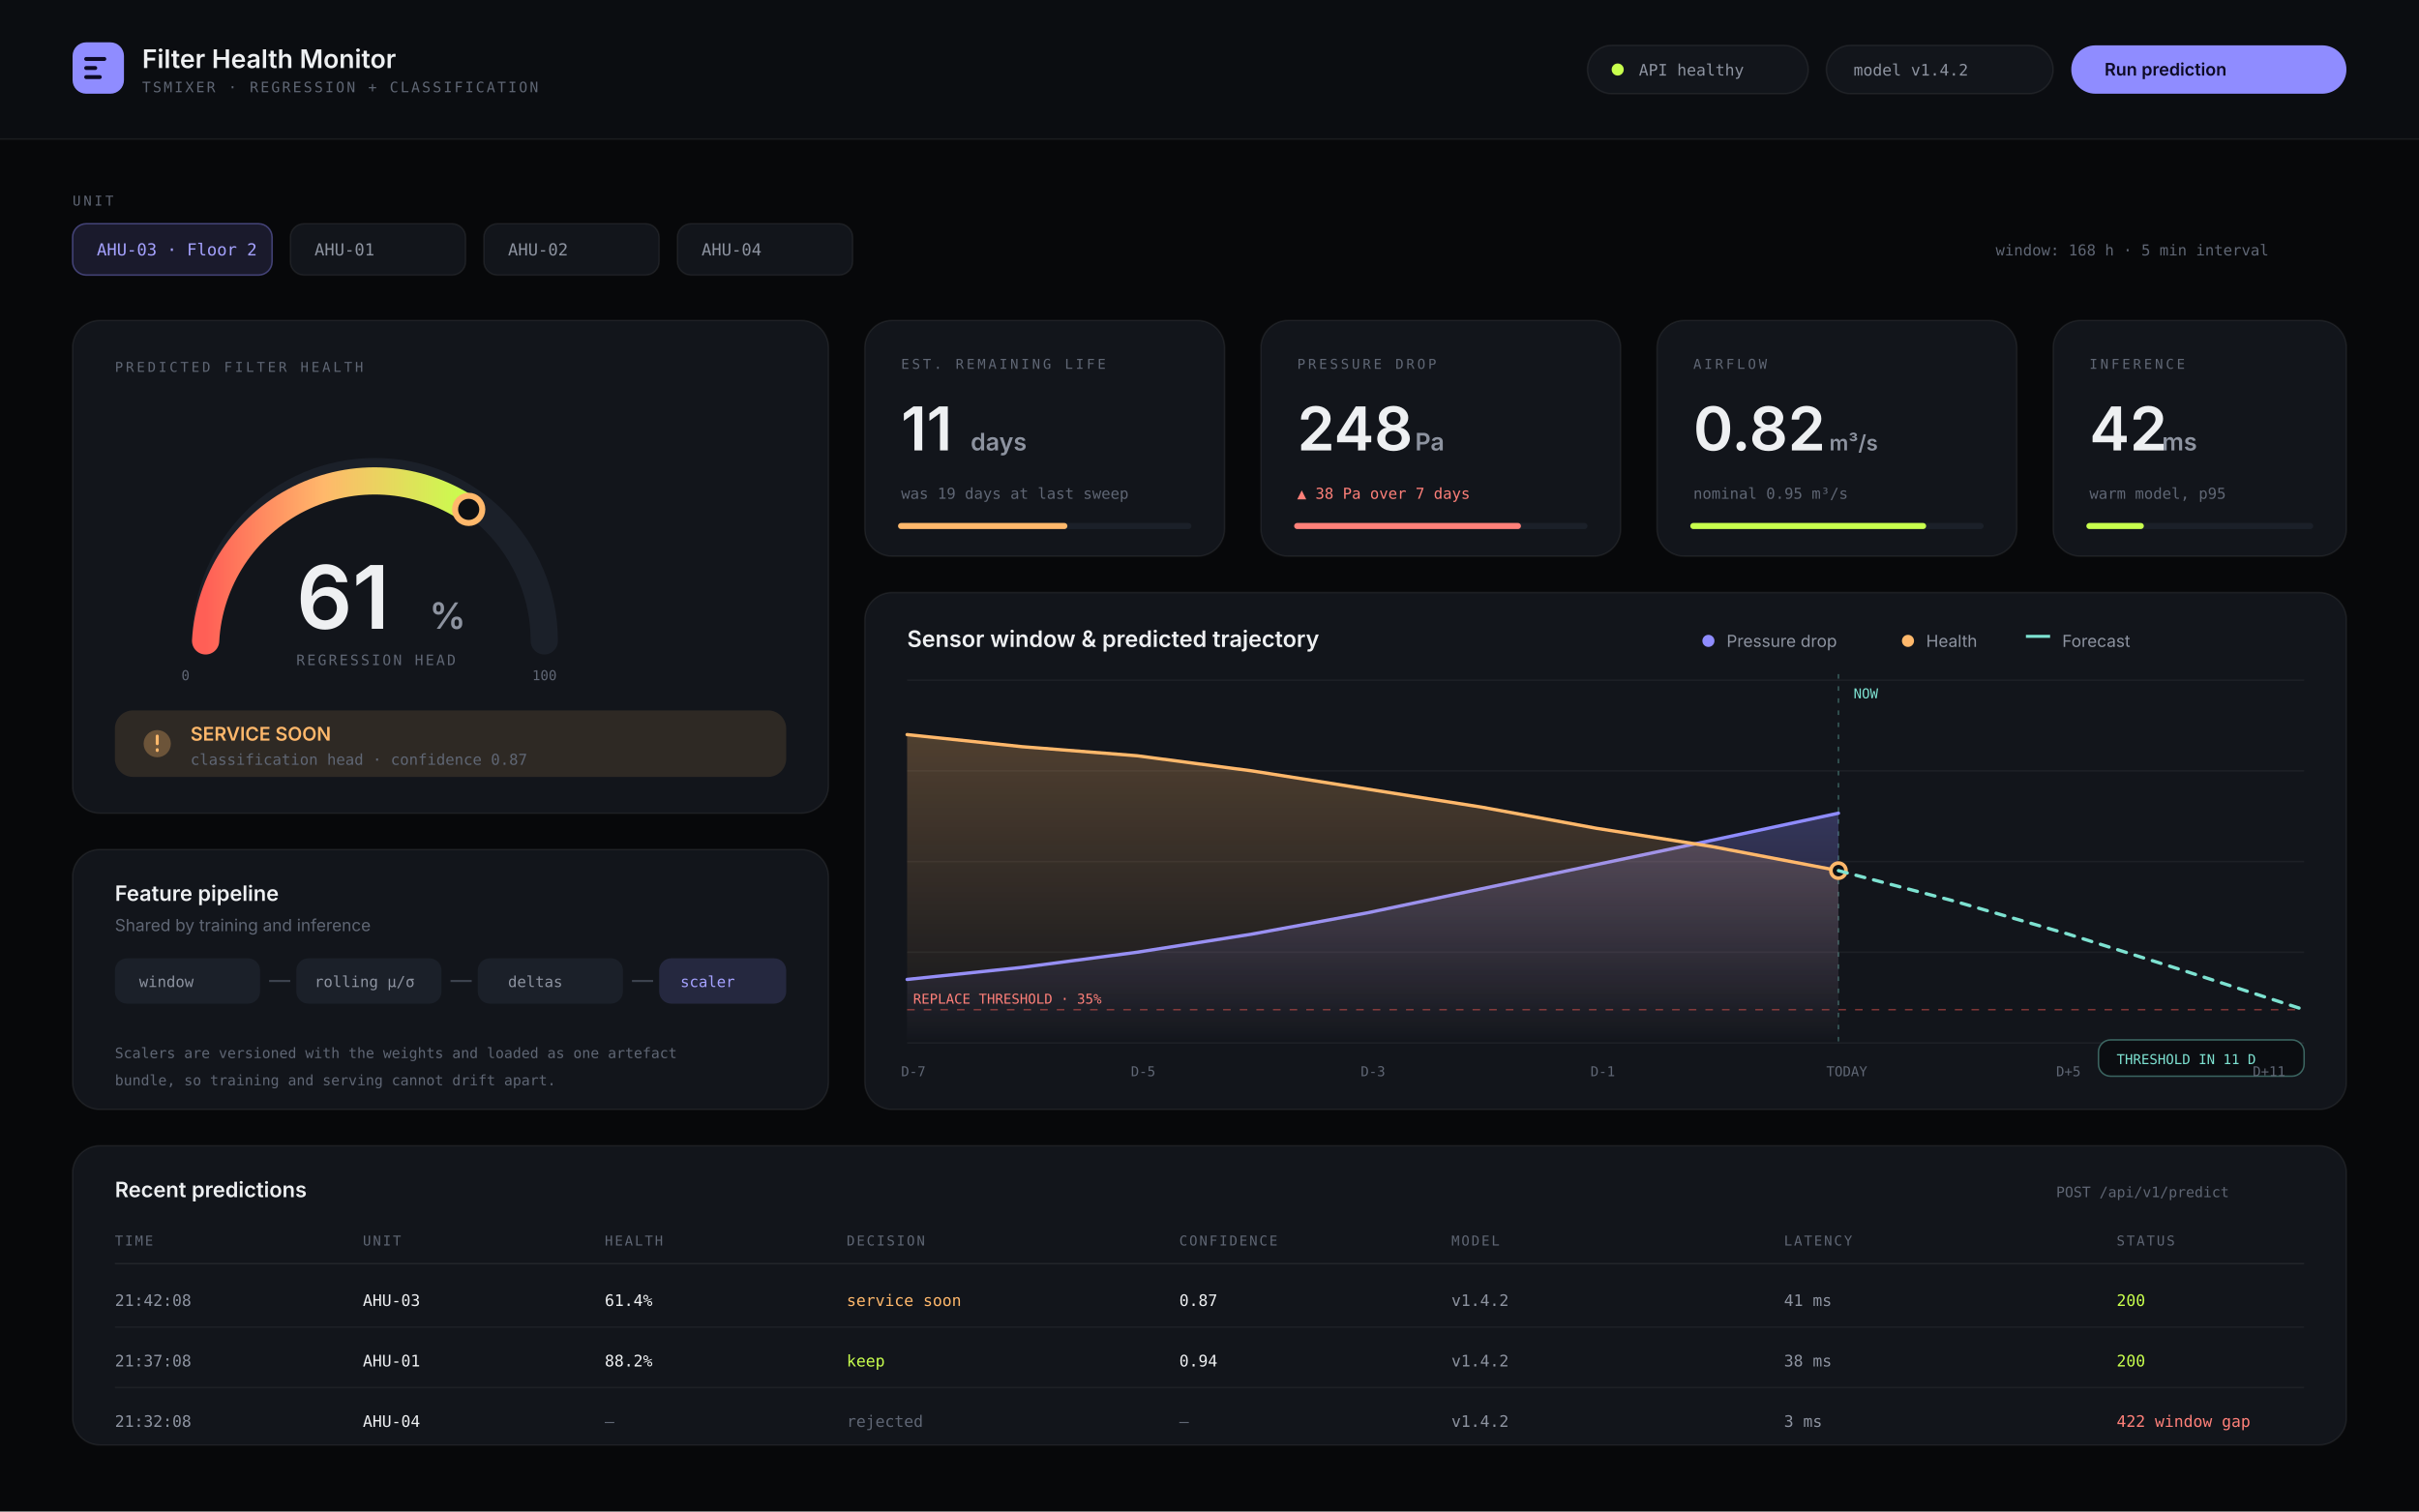
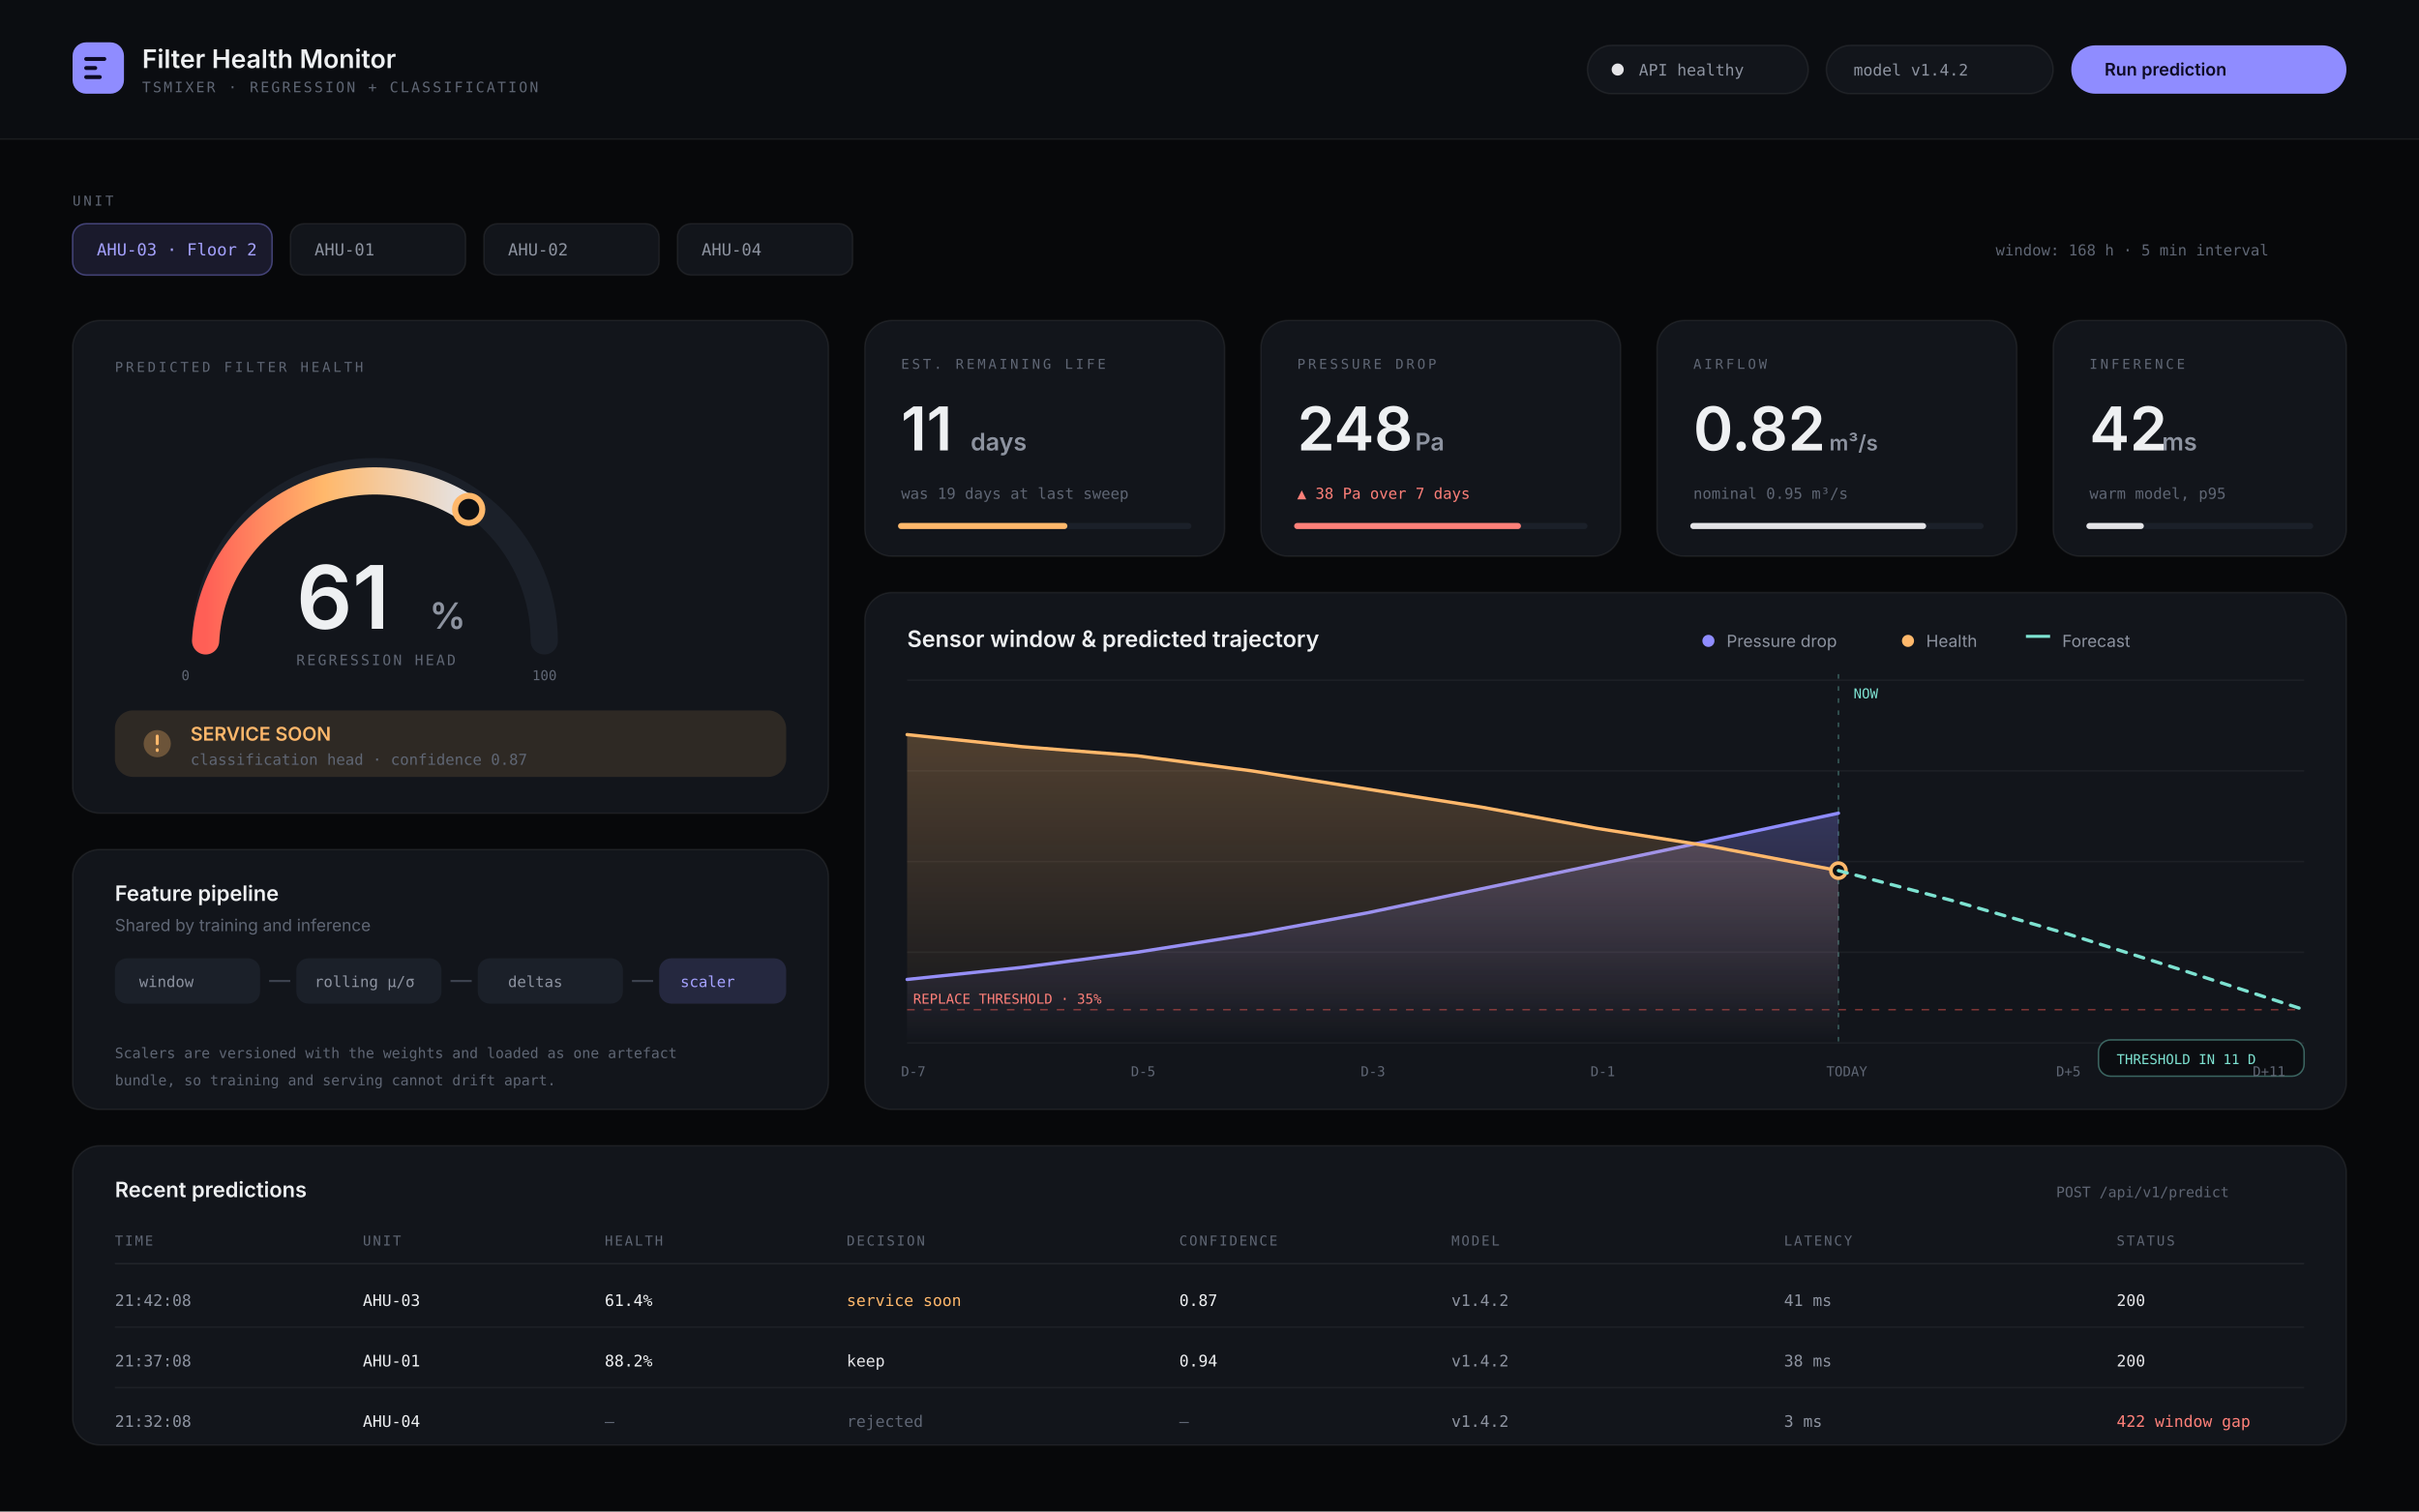
<svg xmlns="http://www.w3.org/2000/svg" viewBox="0 0 1600 1000" width="1600" height="1000" role="img" aria-label="Air filter health monitoring dashboard">
  <defs>
    <linearGradient id="hz" x1="0" y1="0" x2="1" y2="0">
      <stop offset="0" stop-color="#ff5f56" />
      <stop offset="0.45" stop-color="#ffb86b" />
-       <stop offset="1" stop-color="#c8ff4d" />
+       <stop offset="1" stop-color="#e4e4e7" />
    </linearGradient>
    <linearGradient id="pz" x1="0" y1="0" x2="0" y2="1">
      <stop offset="0" stop-color="#8f8cff" stop-opacity="0.28" />
      <stop offset="1" stop-color="#8f8cff" stop-opacity="0" />
    </linearGradient>
    <linearGradient id="fz" x1="0" y1="0" x2="0" y2="1">
      <stop offset="0" stop-color="#ffb86b" stop-opacity="0.26" />
      <stop offset="1" stop-color="#ffb86b" stop-opacity="0" />
    </linearGradient>
    <style>
      .h{font-family:'Segoe UI',Inter,system-ui,sans-serif;font-weight:600}
      .b{font-family:'Segoe UI',Inter,system-ui,sans-serif;font-weight:400}
      .m{font-family:'JetBrains Mono',ui-monospace,Consolas,monospace;font-weight:500}
      .fg{fill:#eef0f2}.mut{fill:#8d93a0}.dim{fill:#5f6674}
    </style>
  </defs>
  <rect width="1600" height="1000" fill="#07080a" />
  <rect x="0" y="0" width="1600" height="92" fill="#0b0d11" />
  <line x1="0" y1="92" x2="1600" y2="92" stroke="#ffffff" stroke-opacity="0.07" />
  <rect x="48" y="28" width="34" height="34" rx="9" fill="#8f8cff" />
  <path d="M57 45h6m-6-6h12m-12 12h9" stroke="#0d0a24" stroke-width="2.6" stroke-linecap="round" />
  <text class="h fg" x="94" y="45" font-size="17">Filter Health Monitor</text>
  <text class="m dim" x="94" y="61" font-size="9.5" letter-spacing="1.4">TSMIXER · REGRESSION + CLASSIFICATION</text>
  <rect x="1050" y="30" width="146" height="32" rx="16" fill="#12151b" stroke="#ffffff" stroke-opacity="0.07" />
-   <circle cx="1070" cy="46" r="4" fill="#c8ff4d" />
+   <circle cx="1070" cy="46" r="4" fill="#e4e4e7" />
  <text class="m mut" x="1084" y="50" font-size="10.5">API healthy</text>
  <rect x="1208" y="30" width="150" height="32" rx="16" fill="#12151b" stroke="#ffffff" stroke-opacity="0.07" />
  <text class="m mut" x="1226" y="50" font-size="10.5">model v1.4.2</text>
  <rect x="1370" y="30" width="182" height="32" rx="16" fill="#8f8cff" />
  <text class="h" x="1392" y="50" font-size="11.5" fill="#0d0a24">Run prediction</text>
  <text class="m dim" x="48" y="136" font-size="9" letter-spacing="1.8">UNIT</text>
  <g class="m" font-size="11">
    <rect x="48" y="148" width="132" height="34" rx="9" fill="#8f8cff" fill-opacity="0.14" stroke="#8f8cff" stroke-opacity="0.4" />
    <text x="64" y="169" fill="#a5a2ff">AHU-03 · Floor 2</text>
    <rect x="192" y="148" width="116" height="34" rx="9" fill="#12151b" stroke="#ffffff" stroke-opacity="0.07" />
    <text class="mut" x="208" y="169">AHU-01</text>
    <rect x="320" y="148" width="116" height="34" rx="9" fill="#12151b" stroke="#ffffff" stroke-opacity="0.07" />
    <text class="mut" x="336" y="169">AHU-02</text>
    <rect x="448" y="148" width="116" height="34" rx="9" fill="#12151b" stroke="#ffffff" stroke-opacity="0.07" />
    <text class="mut" x="464" y="169">AHU-04</text>
  </g>
  <text class="m dim" x="1320" y="169" font-size="10">window: 168 h · 5 min interval</text>
  <rect x="48" y="212" width="500" height="326" rx="18" fill="#12151b" stroke="#ffffff" stroke-opacity="0.07" />
  <text class="m dim" x="76" y="246" font-size="9" letter-spacing="1.8">PREDICTED FILTER HEALTH</text>
  <path d="M136 424a112 112 0 0 1 224 0" fill="none" stroke="#1b2029" stroke-width="18" stroke-linecap="round" />
  <path d="M136 424a112 112 0 0 1 174 -87" fill="none" stroke="url(#hz)" stroke-width="18" stroke-linecap="round" />
  <circle cx="310" cy="337" r="9" fill="#0d0f13" stroke="#ffb86b" stroke-width="4" />
  <text class="h fg" x="196" y="416" font-size="58">61</text>
  <text class="h mut" x="284" y="416" font-size="24">%</text>
  <text class="m dim" x="196" y="440" font-size="9.5" letter-spacing="1.4">REGRESSION HEAD</text>
  <g class="m dim" font-size="9">
    <text x="120" y="450">0</text>
    <text x="352" y="450">100</text>
  </g>
  <rect x="76" y="470" width="444" height="44" rx="12" fill="#ffb86b" fill-opacity="0.12" />
  <circle cx="104" cy="492" r="9" fill="#ffb86b" fill-opacity="0.3" />
  <path d="M104 487v5m0 4v.5" stroke="#ffb86b" stroke-width="2" stroke-linecap="round" />
  <text class="h" x="126" y="490" font-size="12.5" fill="#ffb86b">SERVICE SOON</text>
  <text class="m dim" x="126" y="506" font-size="10">classification head · confidence 0.87</text>
  <rect x="572" y="212" width="238" height="156" rx="18" fill="#12151b" stroke="#ffffff" stroke-opacity="0.07" />
  <text class="m dim" x="596" y="244" font-size="9" letter-spacing="1.8">EST. REMAINING LIFE</text>
  <text class="h fg" x="596" y="298" font-size="40">11</text>
  <text class="h mut" x="642" y="298" font-size="16">days</text>
  <text class="m dim" x="596" y="330" font-size="10">was 19 days at last sweep</text>
  <path d="M596 348h190" stroke="#1b2029" stroke-width="4" stroke-linecap="round" />
  <path d="M596 348h108" stroke="#ffb86b" stroke-width="4" stroke-linecap="round" />
  <rect x="834" y="212" width="238" height="156" rx="18" fill="#12151b" stroke="#ffffff" stroke-opacity="0.07" />
  <text class="m dim" x="858" y="244" font-size="9" letter-spacing="1.8">PRESSURE DROP</text>
  <text class="h fg" x="858" y="298" font-size="40">248</text>
  <text class="h mut" x="936" y="298" font-size="16">Pa</text>
  <text class="m" x="858" y="330" font-size="10" fill="#ff8079">▲ 38 Pa over 7 days</text>
  <path d="M858 348h190" stroke="#1b2029" stroke-width="4" stroke-linecap="round" />
  <path d="M858 348h146" stroke="#ff8079" stroke-width="4" stroke-linecap="round" />
  <rect x="1096" y="212" width="238" height="156" rx="18" fill="#12151b" stroke="#ffffff" stroke-opacity="0.07" />
  <text class="m dim" x="1120" y="244" font-size="9" letter-spacing="1.8">AIRFLOW</text>
  <text class="h fg" x="1120" y="298" font-size="40">0.82</text>
  <text class="h mut" x="1210" y="298" font-size="14">m³/s</text>
  <text class="m dim" x="1120" y="330" font-size="10">nominal 0.95 m³/s</text>
  <path d="M1120 348h190" stroke="#1b2029" stroke-width="4" stroke-linecap="round" />
-   <path d="M1120 348h152" stroke="#c8ff4d" stroke-width="4" stroke-linecap="round" />
+   <path d="M1120 348h152" stroke="#e4e4e7" stroke-width="4" stroke-linecap="round" />
  <rect x="1358" y="212" width="194" height="156" rx="18" fill="#12151b" stroke="#ffffff" stroke-opacity="0.07" />
  <text class="m dim" x="1382" y="244" font-size="9" letter-spacing="1.8">INFERENCE</text>
  <text class="h fg" x="1382" y="298" font-size="40">42</text>
  <text class="h mut" x="1430" y="298" font-size="16">ms</text>
  <text class="m dim" x="1382" y="330" font-size="10">warm model, p95</text>
  <path d="M1382 348h146" stroke="#1b2029" stroke-width="4" stroke-linecap="round" />
-   <path d="M1382 348h34" stroke="#c8ff4d" stroke-width="4" stroke-linecap="round" />
+   <path d="M1382 348h34" stroke="#e4e4e7" stroke-width="4" stroke-linecap="round" />
  <rect x="572" y="392" width="980" height="342" rx="18" fill="#12151b" stroke="#ffffff" stroke-opacity="0.07" />
  <text class="h fg" x="600" y="428" font-size="15">Sensor window &amp; predicted trajectory</text>
  <g>
    <circle cx="1130" cy="424" r="4" fill="#8f8cff" />
    <text class="b mut" x="1142" y="428" font-size="11">Pressure drop</text>
    <circle cx="1262" cy="424" r="4" fill="#ffb86b" />
    <text class="b mut" x="1274" y="428" font-size="11">Health</text>
    <rect x="1340" y="420" width="16" height="2" fill="#7de2d1" />
    <text class="b mut" x="1364" y="428" font-size="11">Forecast</text>
  </g>
  <g stroke="#ffffff" stroke-opacity="0.05">
    <line x1="600" y1="690" x2="1524" y2="690" />
    <line x1="600" y1="630" x2="1524" y2="630" />
    <line x1="600" y1="570" x2="1524" y2="570" />
    <line x1="600" y1="510" x2="1524" y2="510" />
    <line x1="600" y1="450" x2="1524" y2="450" />
  </g>
  <line x1="1216" y1="446" x2="1216" y2="690" stroke="#7de2d1" stroke-opacity="0.35" stroke-dasharray="3 5" />
  <text class="m" x="1226" y="462" font-size="9" fill="#7de2d1">NOW</text>
  <path d="M600 648 L676 640 L752 630 L828 618 L904 604 L980 588 L1056 572 L1132 556 L1216 538 L1216 690 L600 690 Z" fill="url(#pz)" />
  <path d="M600 648 L676 640 L752 630 L828 618 L904 604 L980 588 L1056 572 L1132 556 L1216 538" fill="none" stroke="#8f8cff" stroke-width="2.2" stroke-linejoin="round" stroke-linecap="round" />
  <path d="M600 486 L676 494 L752 500 L828 510 L904 522 L980 534 L1056 548 L1132 560 L1216 576 L1216 690 L600 690 Z" fill="url(#fz)" />
  <path d="M600 486 L676 494 L752 500 L828 510 L904 522 L980 534 L1056 548 L1132 560 L1216 576" fill="none" stroke="#ffb86b" stroke-width="2.2" stroke-linejoin="round" stroke-linecap="round" />
  <circle cx="1216" cy="576" r="5" fill="#0d0f13" stroke="#ffb86b" stroke-width="2.4" />
  <path d="M1216 576 L1292 596 L1368 618 L1444 642 L1524 668" fill="none" stroke="#7de2d1" stroke-width="2.2" stroke-dasharray="6 6" stroke-linejoin="round" stroke-linecap="round" />
  <rect x="1388" y="688" width="136" height="24" rx="8" fill="#0b0d11" stroke="#7de2d1" stroke-opacity="0.4" />
  <text class="m" x="1400" y="704" font-size="9" fill="#7de2d1">THRESHOLD IN 11 D</text>
  <line x1="600" y1="668" x2="1524" y2="668" stroke="#ff5f56" stroke-opacity="0.45" stroke-dasharray="5 6" />
  <text class="m" x="604" y="664" font-size="9" fill="#ff8079">REPLACE THRESHOLD · 35%</text>
  <g class="m dim" font-size="9">
    <text x="596" y="712">D-7</text>
    <text x="748" y="712">D-5</text>
    <text x="900" y="712">D-3</text>
    <text x="1052" y="712">D-1</text>
    <text x="1208" y="712">TODAY</text>
    <text x="1360" y="712">D+5</text>
    <text x="1490" y="712">D+11</text>
  </g>
  <rect x="48" y="562" width="500" height="172" rx="18" fill="#12151b" stroke="#ffffff" stroke-opacity="0.07" />
  <text class="h fg" x="76" y="596" font-size="14">Feature pipeline</text>
  <text class="b dim" x="76" y="616" font-size="11">Shared by training and inference</text>
  <g class="m" font-size="10">
    <rect x="76" y="634" width="96" height="30" rx="8" fill="#1b2029" />
    <text class="mut" x="92" y="653">window</text>
    <path d="M178 649h14" stroke="#3c424e" stroke-width="1.4" />
    <rect x="196" y="634" width="96" height="30" rx="8" fill="#1b2029" />
    <text class="mut" x="208" y="653">rolling μ/σ</text>
    <path d="M298 649h14" stroke="#3c424e" stroke-width="1.4" />
    <rect x="316" y="634" width="96" height="30" rx="8" fill="#1b2029" />
    <text class="mut" x="336" y="653">deltas</text>
    <path d="M418 649h14" stroke="#3c424e" stroke-width="1.4" />
    <rect x="436" y="634" width="84" height="30" rx="8" fill="#8f8cff" fill-opacity="0.16" />
    <text x="450" y="653" fill="#a5a2ff">scaler</text>
  </g>
  <text class="m dim" x="76" y="700" font-size="9.5">Scalers are versioned with the weights and loaded as one artefact</text>
  <text class="m dim" x="76" y="718" font-size="9.5">bundle, so training and serving cannot drift apart.</text>
  <rect x="48" y="758" width="1504" height="198" rx="18" fill="#12151b" stroke="#ffffff" stroke-opacity="0.07" />
  <text class="h fg" x="76" y="792" font-size="14">Recent predictions</text>
  <text class="m dim" x="1360" y="792" font-size="9.5">POST /api/v1/predict</text>
  <g class="m dim" font-size="9" letter-spacing="1.2">
    <text x="76" y="824">TIME</text>
    <text x="240" y="824">UNIT</text>
    <text x="400" y="824">HEALTH</text>
    <text x="560" y="824">DECISION</text>
    <text x="780" y="824">CONFIDENCE</text>
    <text x="960" y="824">MODEL</text>
    <text x="1180" y="824">LATENCY</text>
    <text x="1400" y="824">STATUS</text>
  </g>
  <line x1="76" y1="836" x2="1524" y2="836" stroke="#ffffff" stroke-opacity="0.07" />
  <g class="m" font-size="10.5">
    <text class="mut" x="76" y="864">21:42:08</text>
    <text class="fg" x="240" y="864">AHU-03</text>
    <text class="fg" x="400" y="864">61.4%</text>
    <text x="560" y="864" fill="#ffb86b">service soon</text>
    <text class="fg" x="780" y="864">0.87</text>
    <text class="mut" x="960" y="864">v1.4.2</text>
    <text class="mut" x="1180" y="864">41 ms</text>
-     <text x="1400" y="864" fill="#c8ff4d">200</text>
+     <text x="1400" y="864" fill="#e4e4e7">200</text>
    <line x1="76" y1="878" x2="1524" y2="878" stroke="#ffffff" stroke-opacity="0.05" />
    <text class="mut" x="76" y="904">21:37:08</text>
    <text class="fg" x="240" y="904">AHU-01</text>
    <text class="fg" x="400" y="904">88.2%</text>
-     <text x="560" y="904" fill="#c8ff4d">keep</text>
+     <text x="560" y="904" fill="#e4e4e7">keep</text>
    <text class="fg" x="780" y="904">0.94</text>
    <text class="mut" x="960" y="904">v1.4.2</text>
    <text class="mut" x="1180" y="904">38 ms</text>
-     <text x="1400" y="904" fill="#c8ff4d">200</text>
+     <text x="1400" y="904" fill="#e4e4e7">200</text>
    <line x1="76" y1="918" x2="1524" y2="918" stroke="#ffffff" stroke-opacity="0.05" />
    <text class="mut" x="76" y="944">21:32:08</text>
    <text class="fg" x="240" y="944">AHU-04</text>
    <text class="dim" x="400" y="944">—</text>
    <text class="dim" x="560" y="944">rejected</text>
    <text class="dim" x="780" y="944">—</text>
    <text class="mut" x="960" y="944">v1.4.2</text>
    <text class="mut" x="1180" y="944">3 ms</text>
    <text x="1400" y="944" fill="#ff8079">422 window gap</text>
  </g>
</svg>
